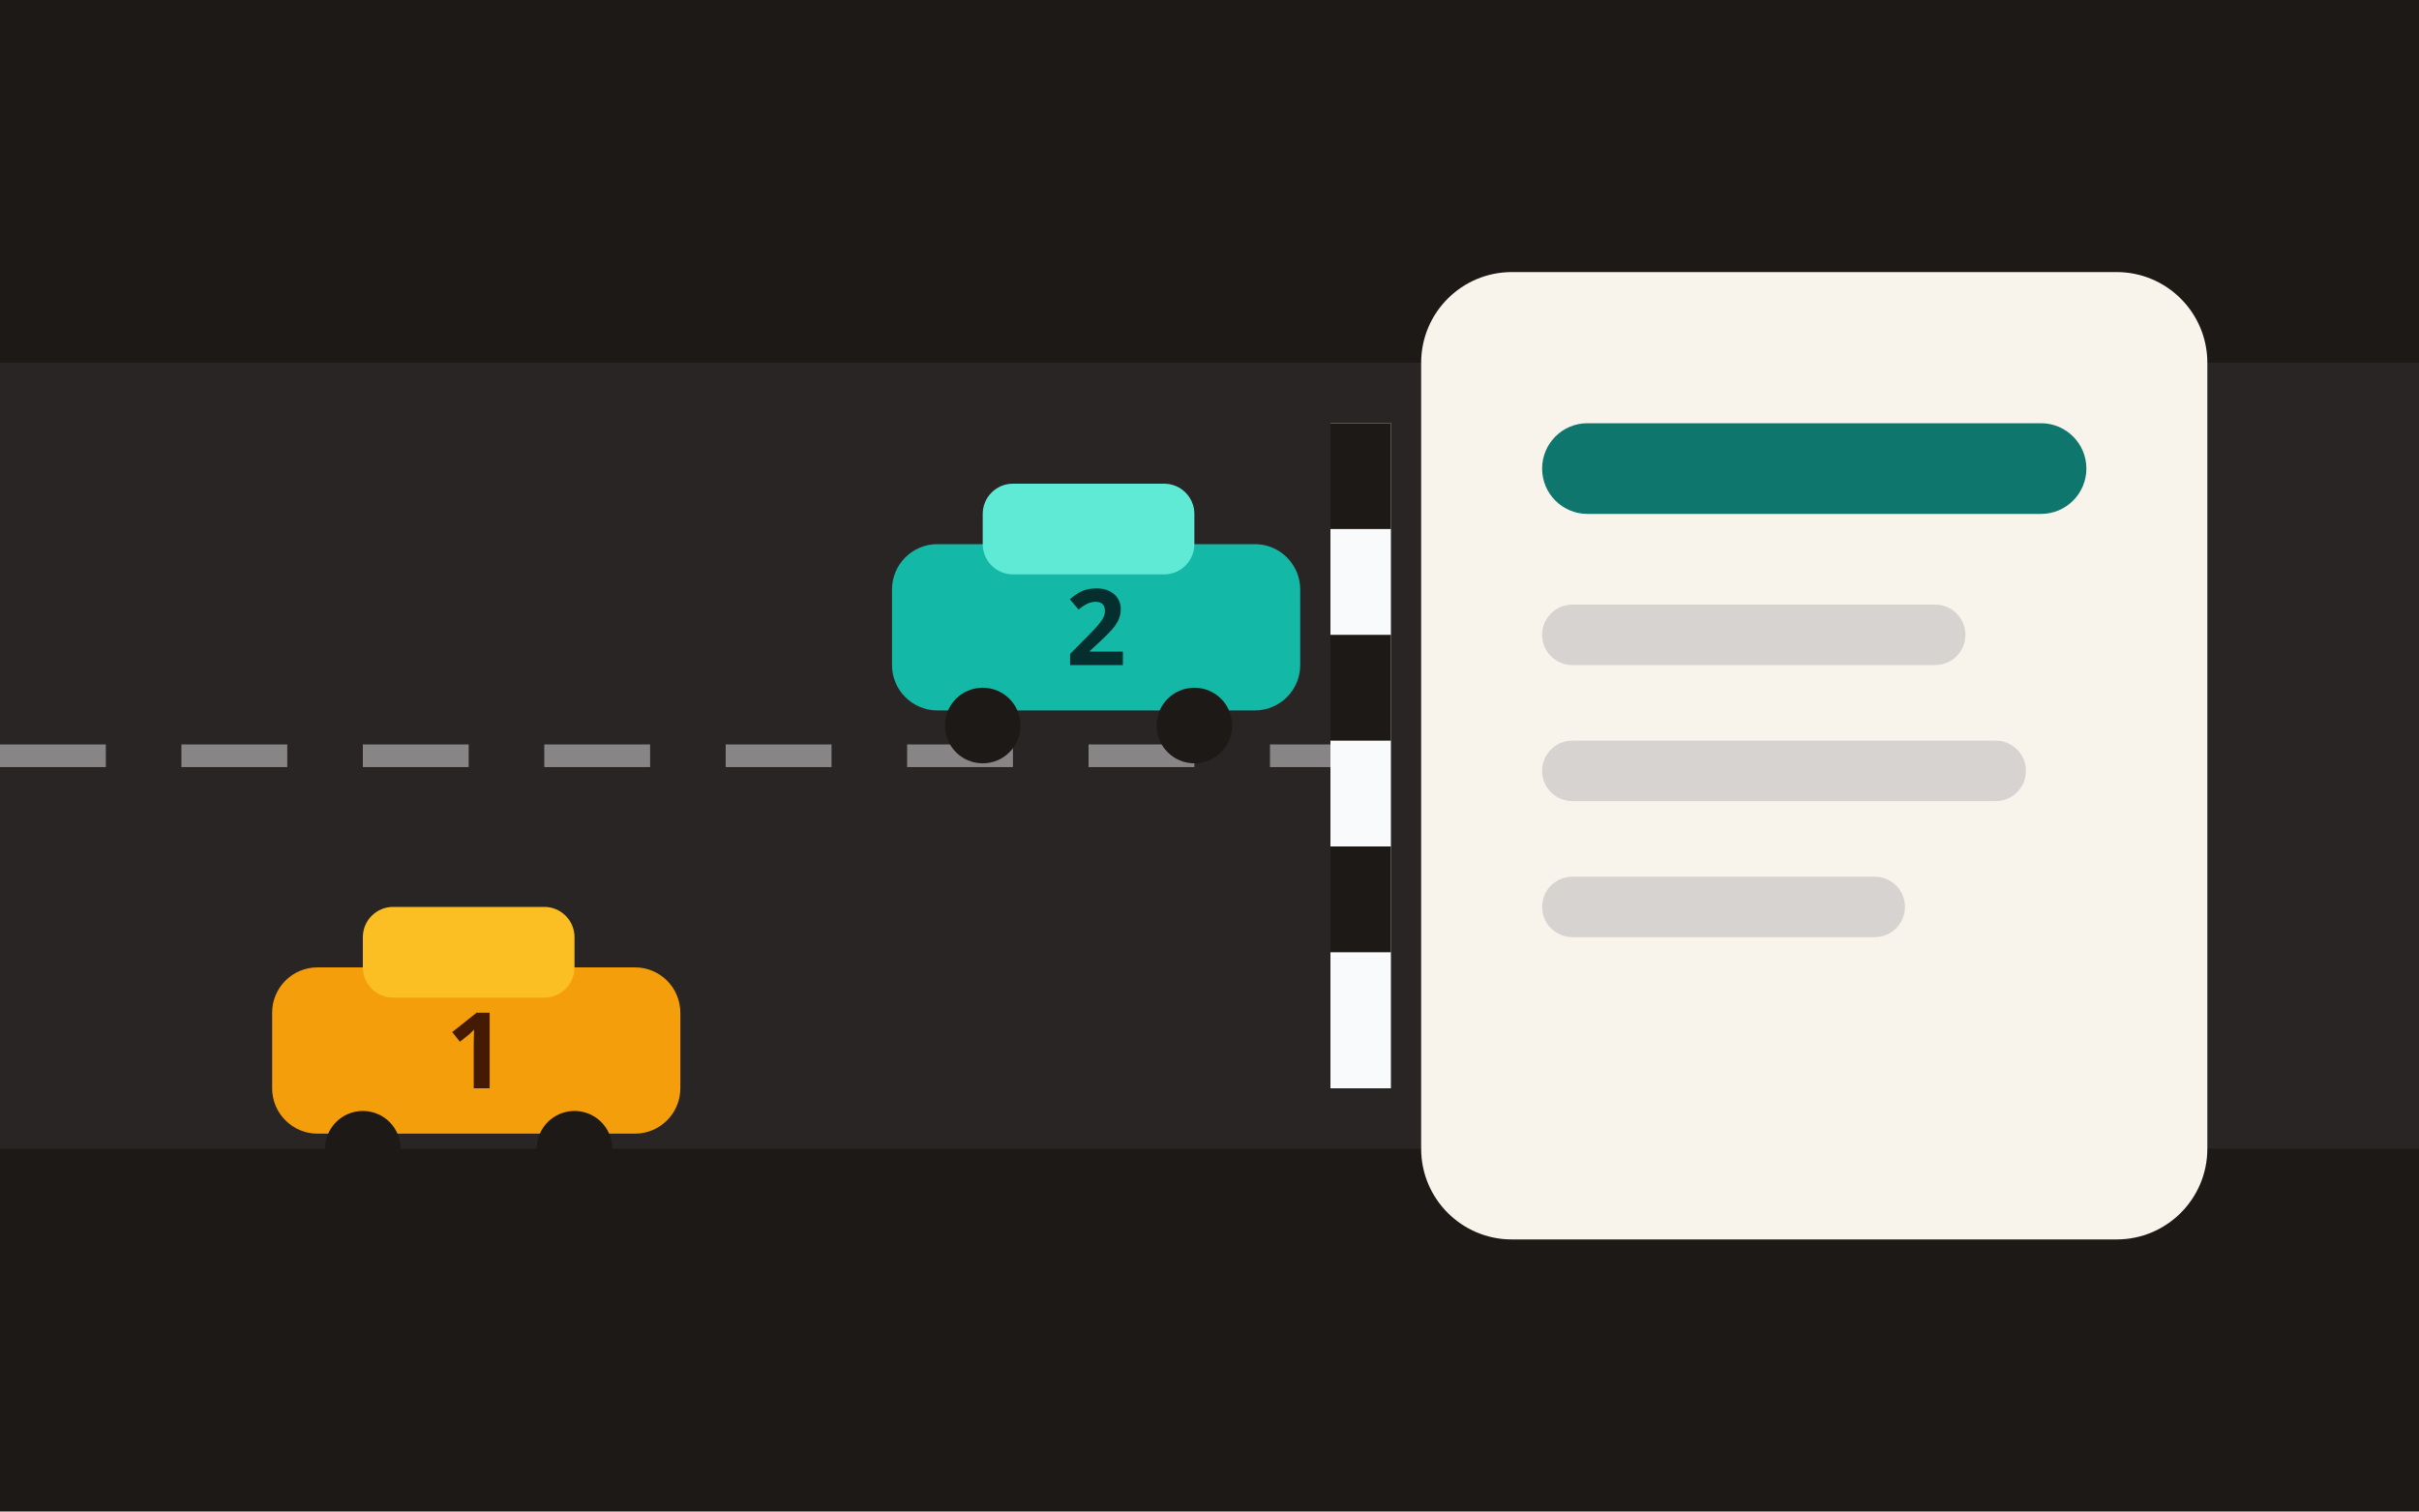
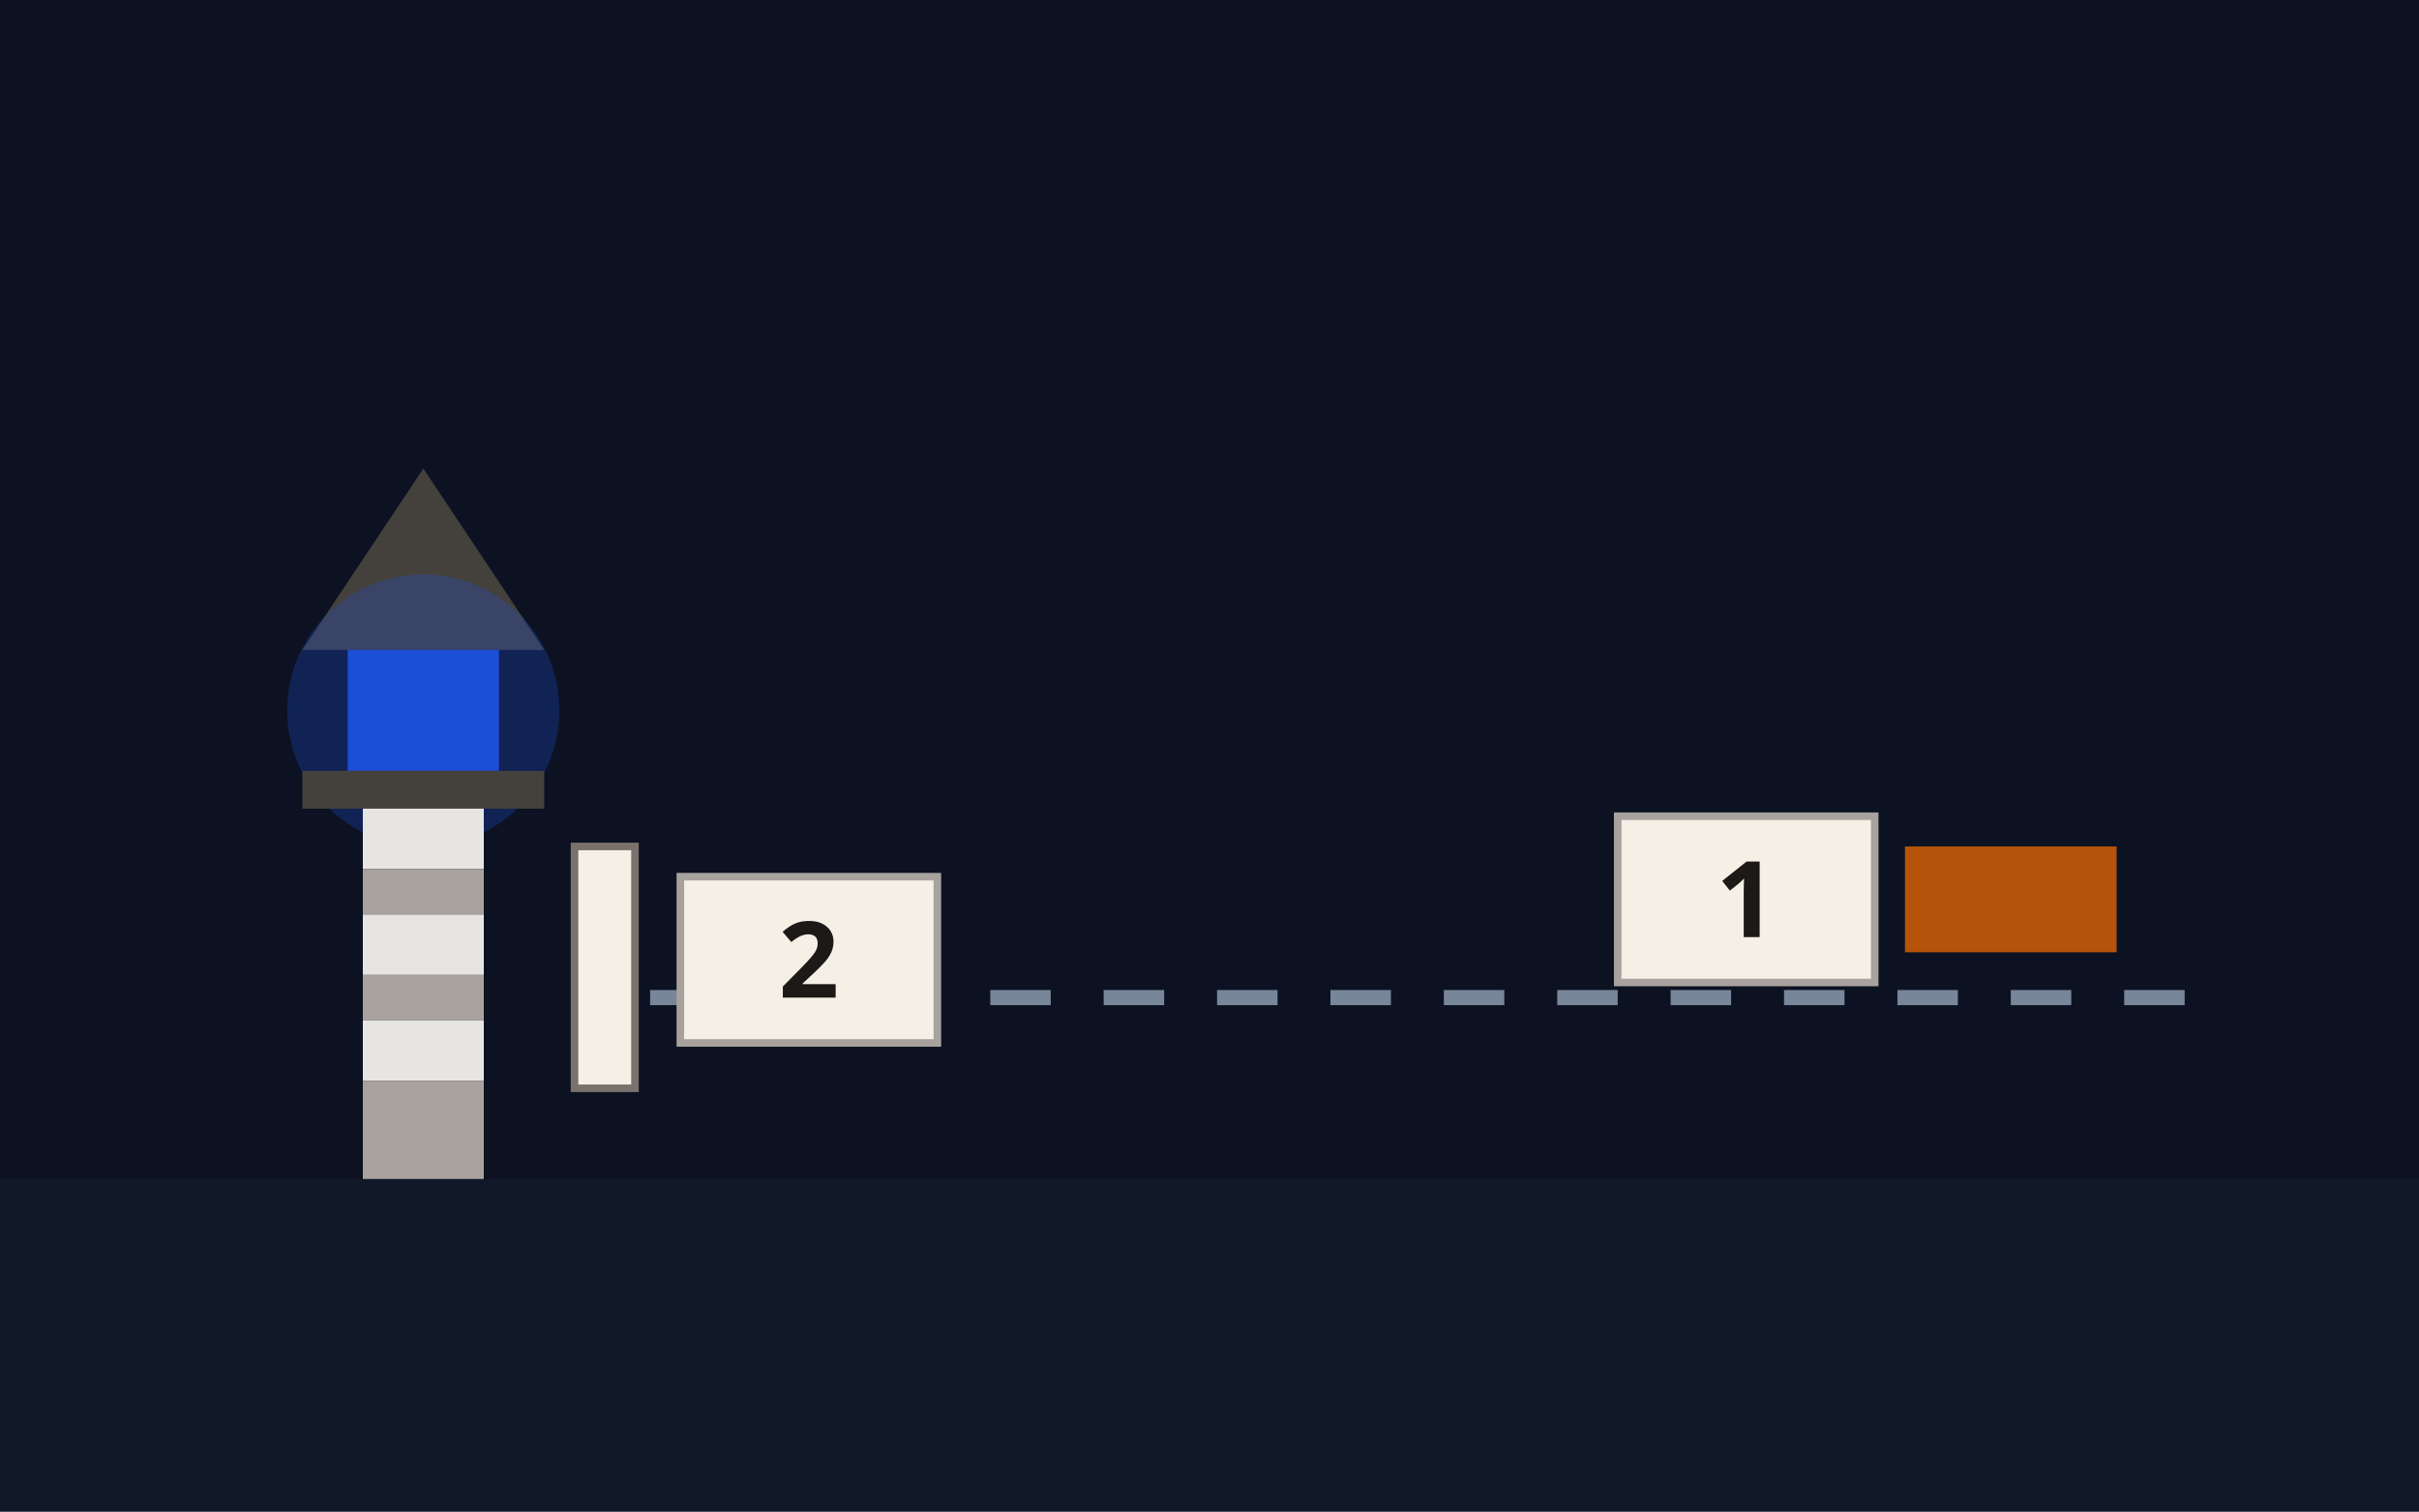
- <svg xmlns="http://www.w3.org/2000/svg" viewBox="0 0 320 200" fill="none" role="img" aria-label="Two cars on a road; the later car reaches the results panel first">
-   <rect width="320" height="200" fill="#1c1917" />
-   <rect x="0" y="48" width="320" height="104" fill="#292524" />
-   <path d="M0 100h188" stroke="#f8fafc" stroke-width="3" stroke-dasharray="14 10" opacity="0.45" />
-   <rect x="188" y="36" width="104" height="128" rx="12" fill="#f8f4ec" />
-   <rect x="204" y="56" width="72" height="12" rx="6" fill="#0f766e" />
-   <rect x="204" y="80" width="56" height="8" rx="4" fill="#d6d3d1" />
-   <rect x="204" y="98" width="64" height="8" rx="4" fill="#d6d3d1" />
-   <rect x="204" y="116" width="48" height="8" rx="4" fill="#d6d3d1" />
-   <rect x="176" y="56" width="8" height="88" fill="#f8fafc" />
-   <rect x="176" y="56" width="8" height="14" fill="#1c1917" />
-   <rect x="176" y="84" width="8" height="14" fill="#1c1917" />
-   <rect x="176" y="112" width="8" height="14" fill="#1c1917" />
-   <g transform="translate(36 118)">
-     <rect x="0" y="10" width="54" height="22" rx="6" fill="#f59e0b" />
-     <rect x="12" y="2" width="28" height="12" rx="4" fill="#fbbf24" />
-     <circle cx="12" cy="34" r="5" fill="#1c1917" />
-     <circle cx="40" cy="34" r="5" fill="#1c1917" />
-     <text x="27" y="26" text-anchor="middle" font-family="Segoe UI, sans-serif" font-size="14" font-weight="700" fill="#451a03">1</text>
+ <svg xmlns="http://www.w3.org/2000/svg" viewBox="0 0 320 200" fill="none" role="img" aria-label="A lighthouse lit blue while messenger 2 waits at the door and messenger 1 is still on the long route.">
+   <rect width="320" height="200" fill="#0c1222" />
+   <rect y="156" width="320" height="44" fill="#111827" />
+   <path d="M86 132H292" stroke="#94a3b8" stroke-width="2" stroke-dasharray="8 7" opacity="0.8" />
+   <polygon points="40,86 72,86 56,62" fill="#44403c" />
+   <rect x="46" y="86" width="20" height="16" fill="#1d4ed8" />
+   <circle cx="56" cy="94" r="18" fill="#1d4ed8" opacity="0.28" />
+   <rect x="40" y="102" width="32" height="5" fill="#44403c" />
+   <rect x="48" y="107" width="16" height="8" fill="#e7e5e4" />
+   <rect x="48" y="115" width="16" height="6" fill="#a8a29e" />
+   <rect x="48" y="121" width="16" height="8" fill="#e7e5e4" />
+   <rect x="48" y="129" width="16" height="6" fill="#a8a29e" />
+   <rect x="48" y="135" width="16" height="8" fill="#e7e5e4" />
+   <rect x="48" y="143" width="16" height="13" fill="#a8a29e" />
+   <rect x="76" y="112" width="8" height="32" fill="#f5f0e6" stroke="#78716c" />
+   <g transform="translate(90 116)">
+     <rect width="34" height="22" fill="#f5f0e6" stroke="#a8a29e" />
+     <text x="17" y="16" text-anchor="middle" font-family="Segoe UI, sans-serif" font-size="14" font-weight="700" fill="#1c1917">2</text>
  </g>
-   <g transform="translate(118 62)">
-     <rect x="0" y="10" width="54" height="22" rx="6" fill="#14b8a6" />
-     <rect x="12" y="2" width="28" height="12" rx="4" fill="#5eead4" />
-     <circle cx="12" cy="34" r="5" fill="#1c1917" />
-     <circle cx="40" cy="34" r="5" fill="#1c1917" />
-     <text x="27" y="26" text-anchor="middle" font-family="Segoe UI, sans-serif" font-size="14" font-weight="700" fill="#042f2e">2</text>
+   <g transform="translate(214 108)">
+     <rect width="34" height="22" fill="#f5f0e6" stroke="#a8a29e" />
+     <text x="17" y="16" text-anchor="middle" font-family="Segoe UI, sans-serif" font-size="14" font-weight="700" fill="#1c1917">1</text>
+     <rect x="38" y="4" width="28" height="14" fill="#b45309" />
  </g>
</svg>
